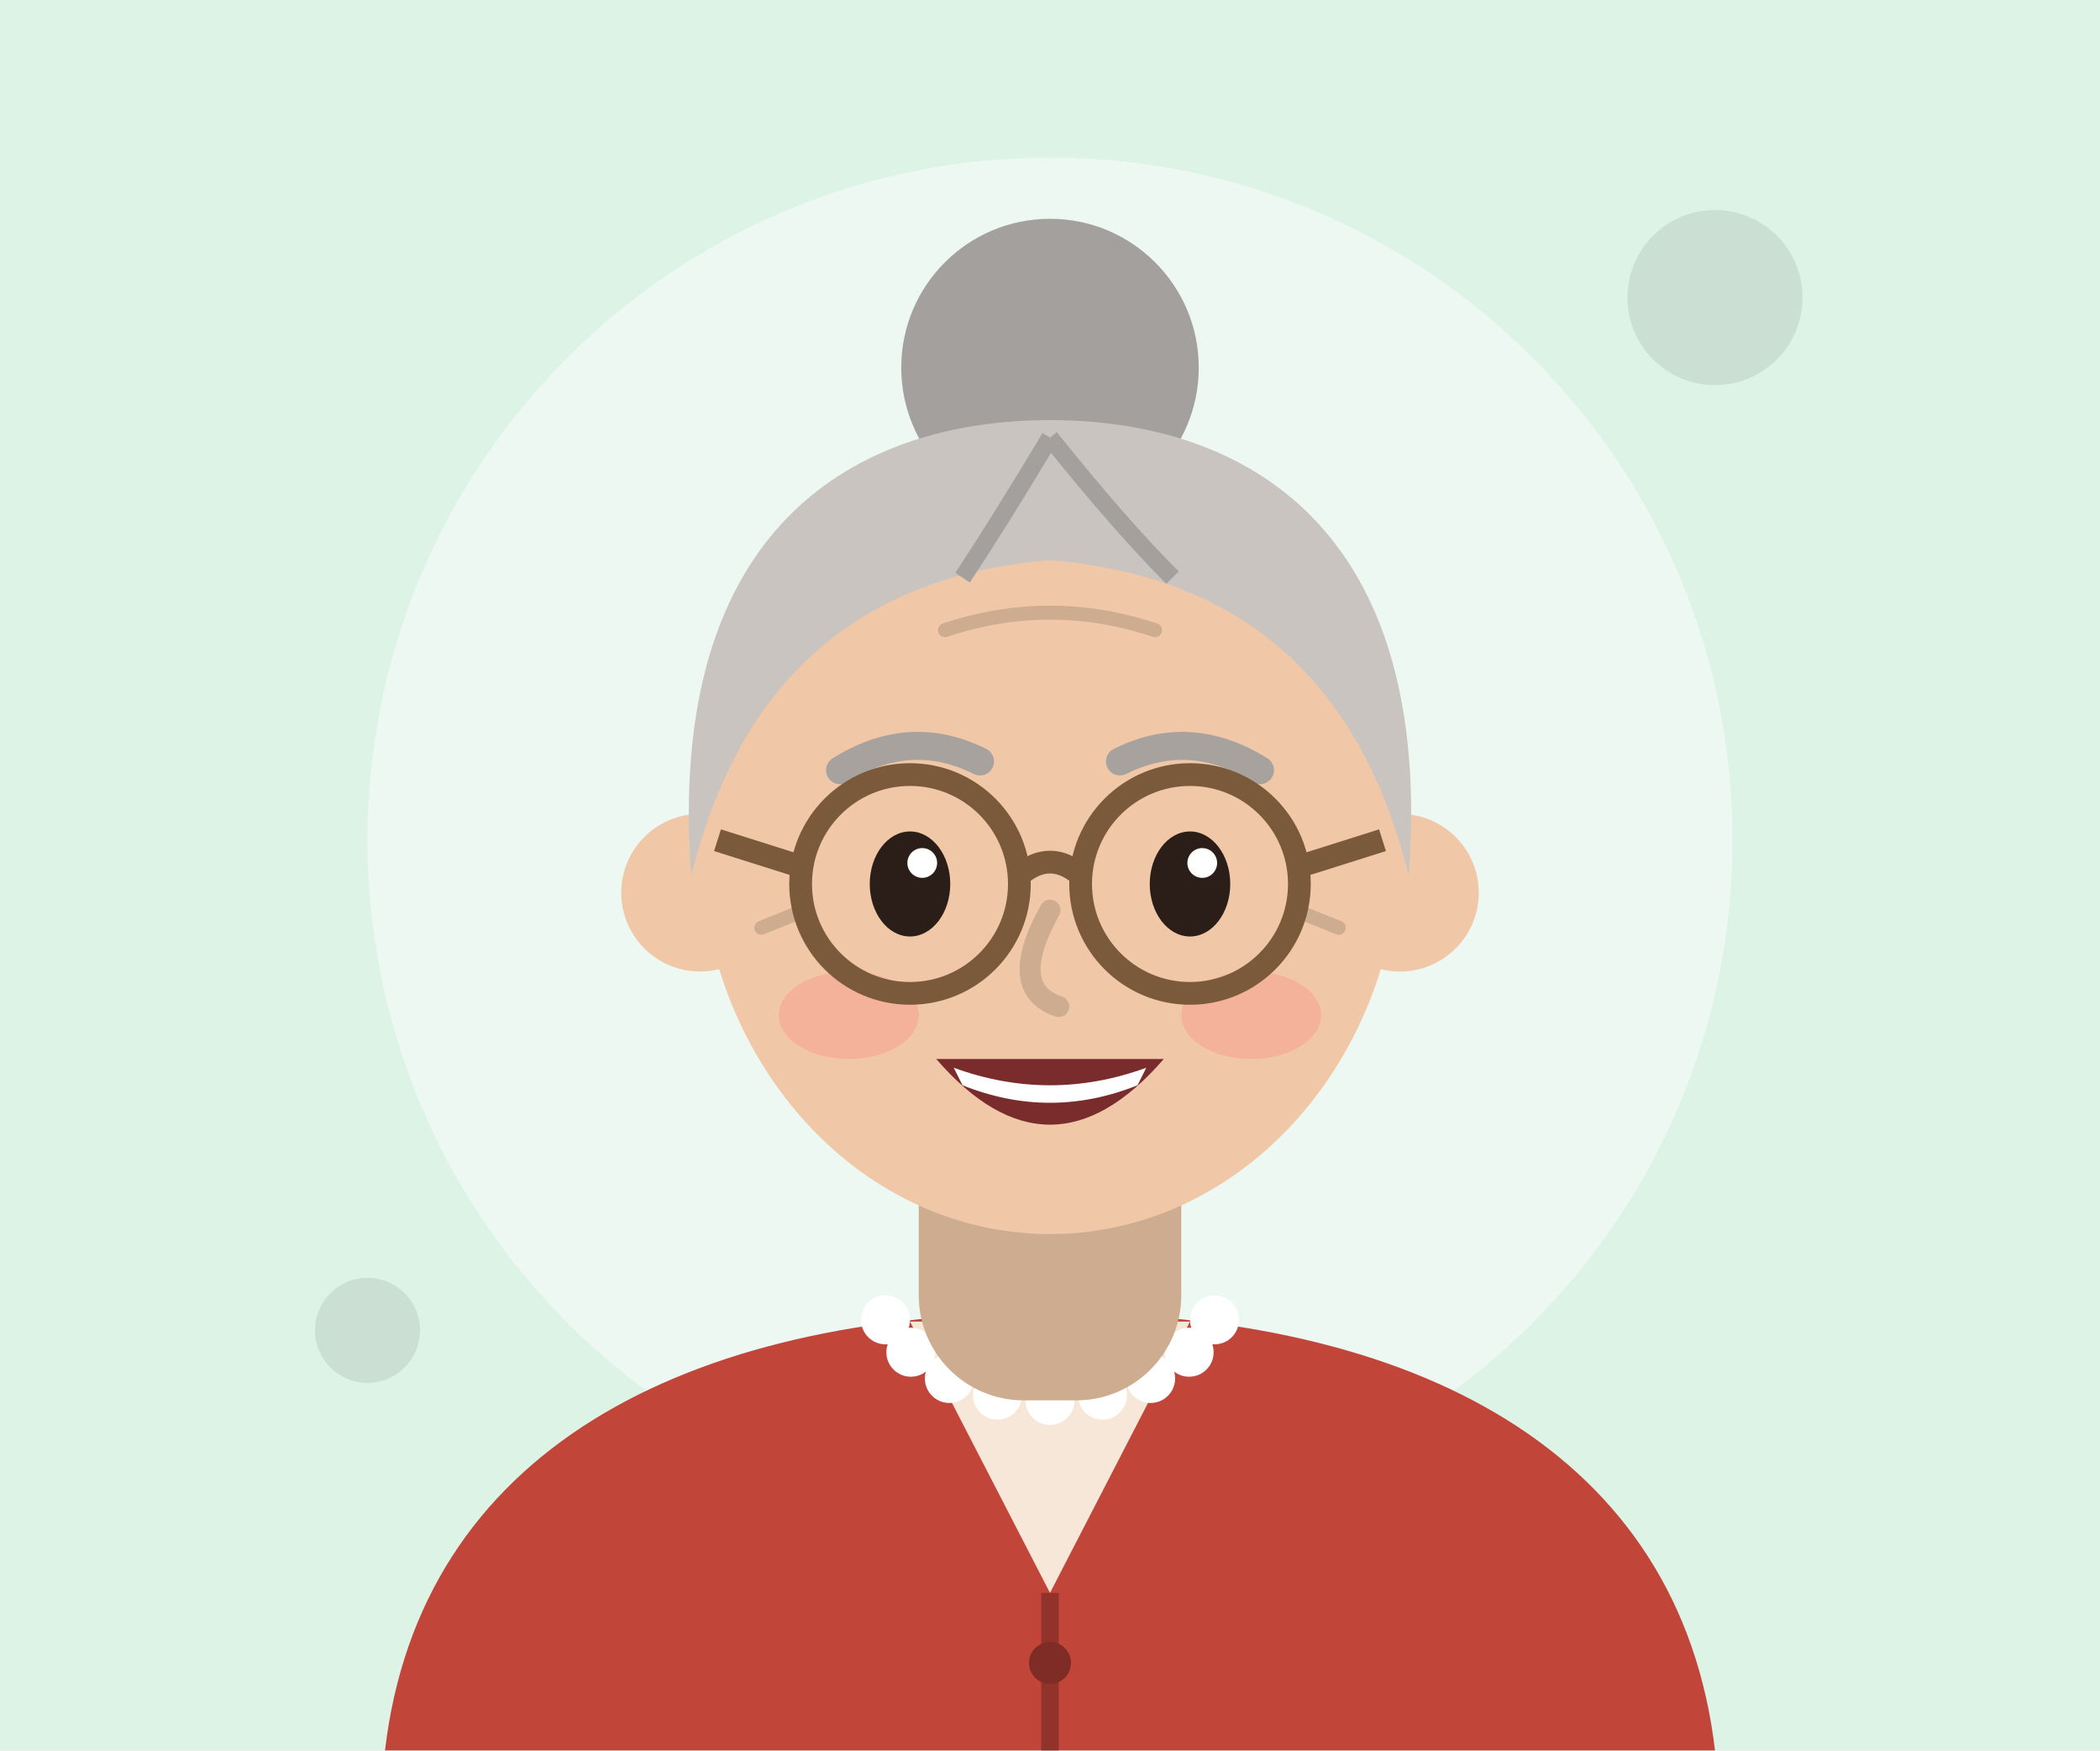
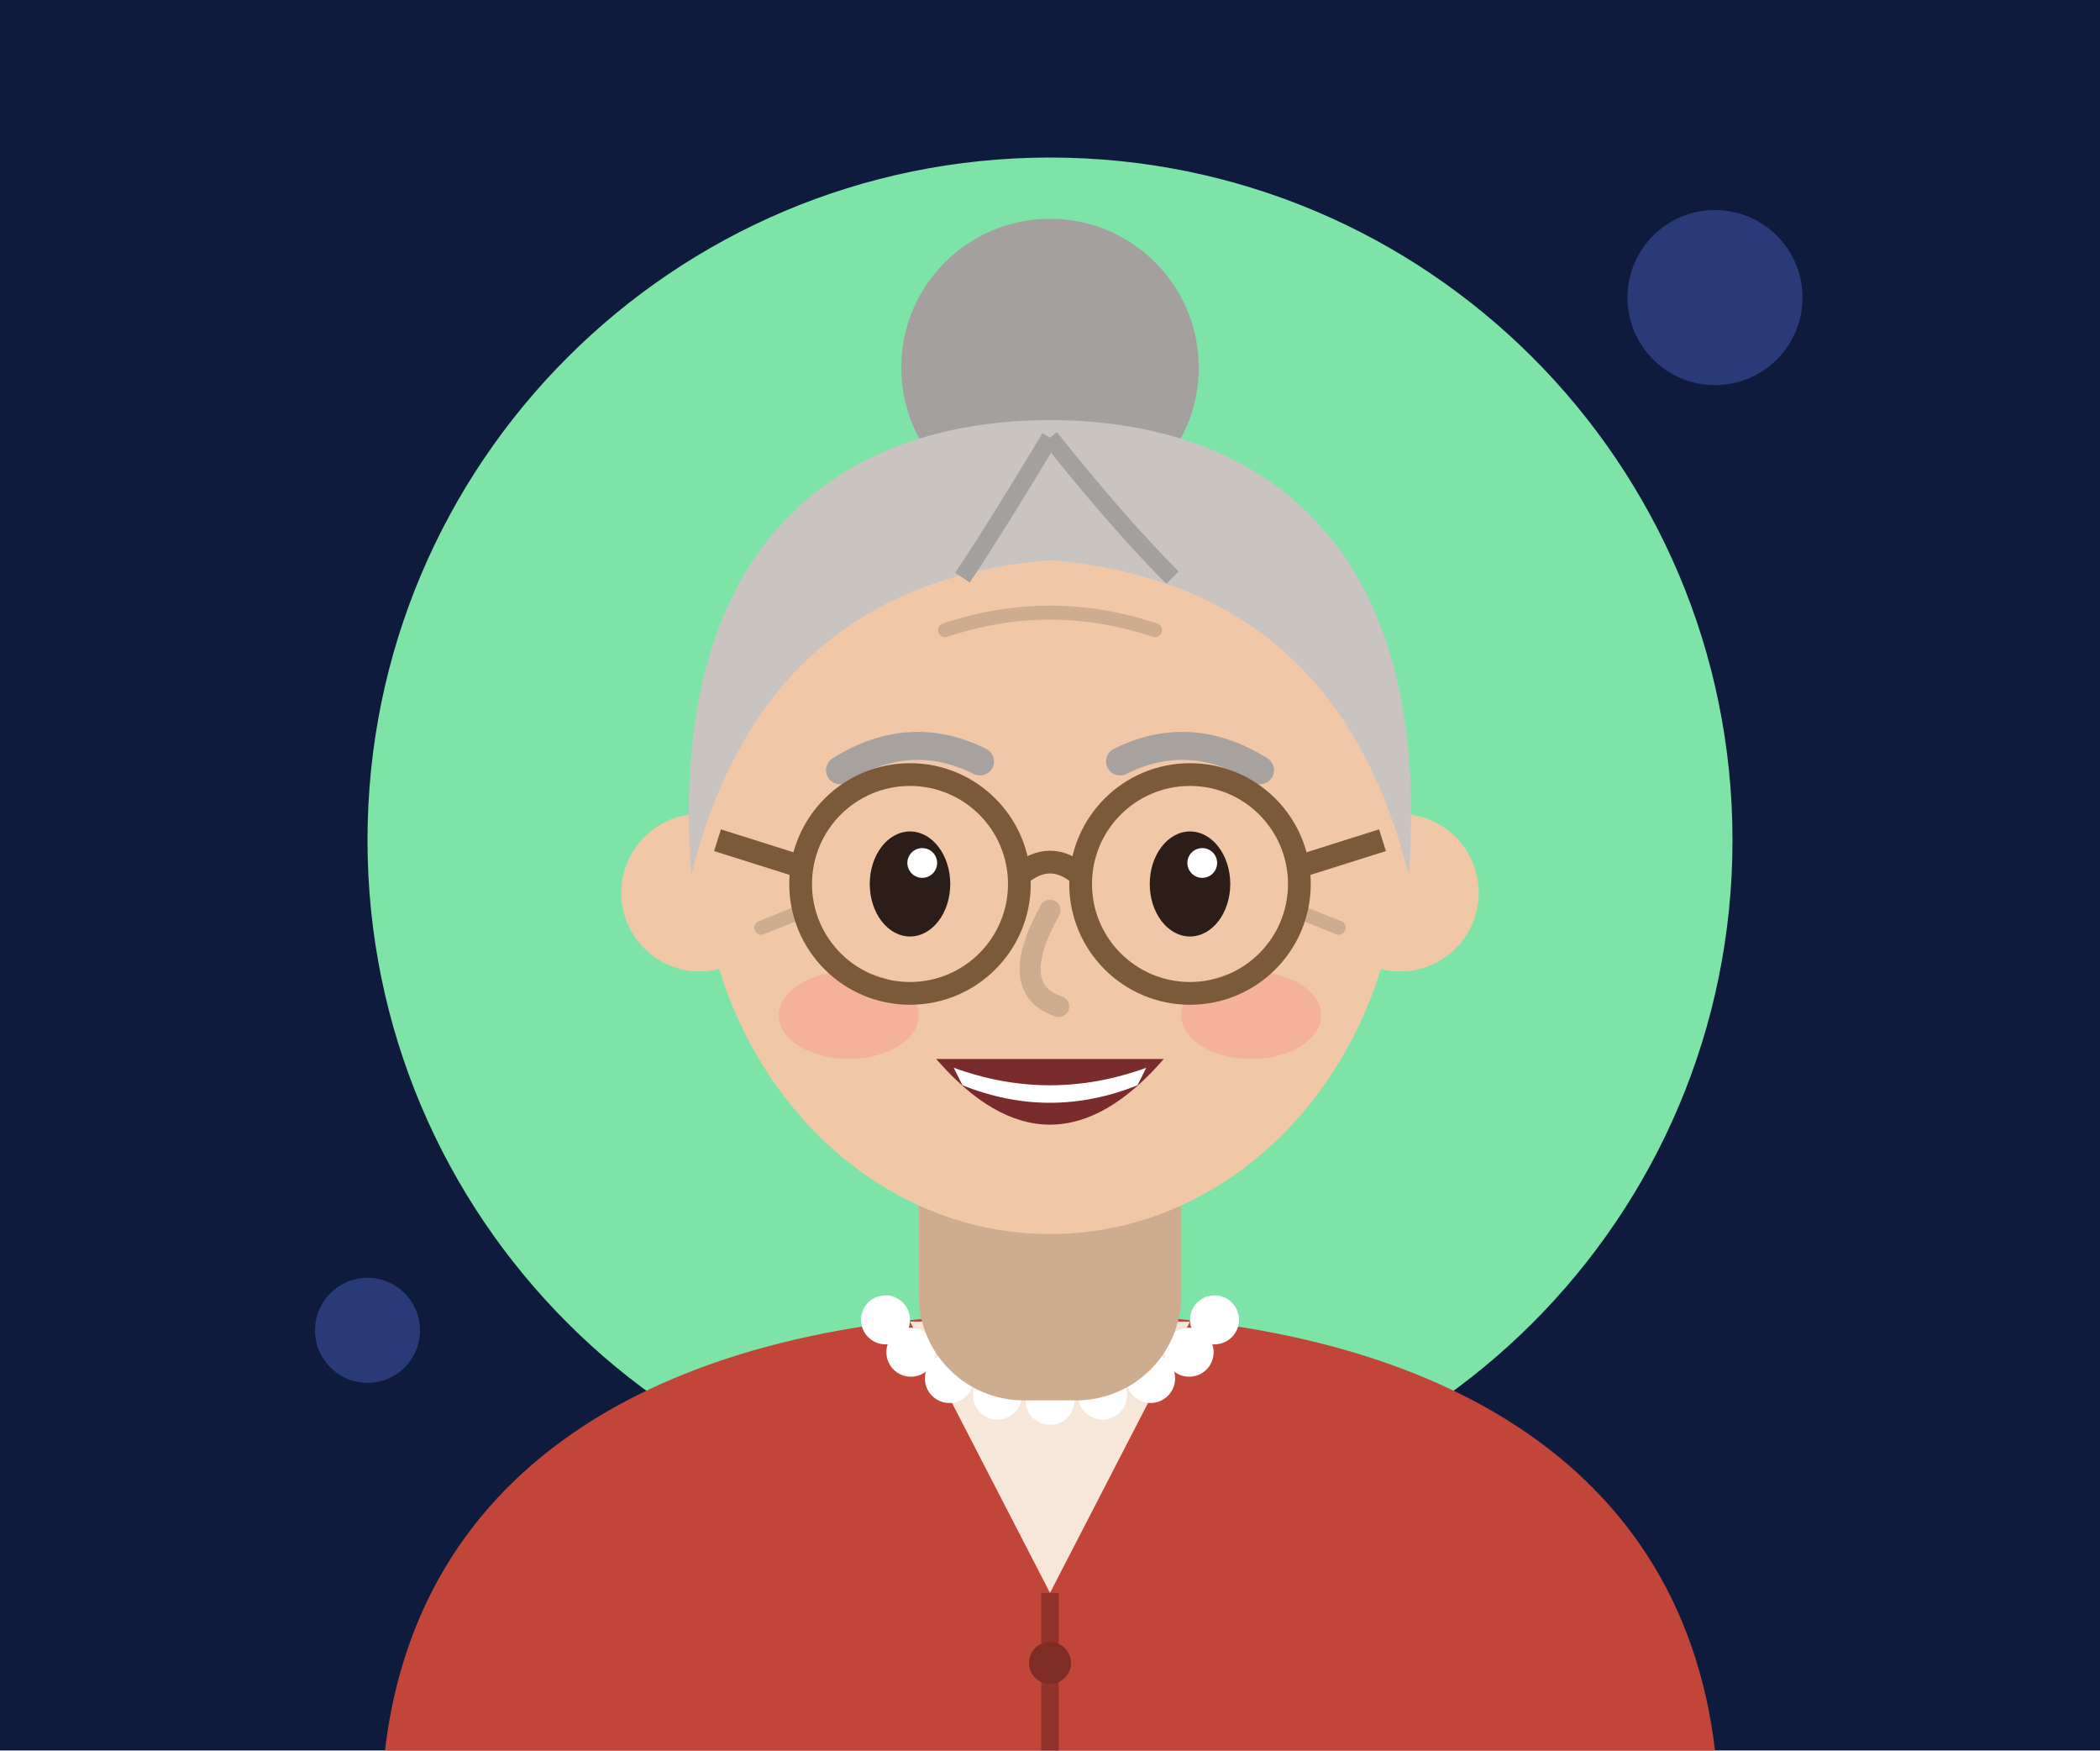
<svg xmlns="http://www.w3.org/2000/svg" viewBox="0 0 240 200" role="img" aria-label="Nonna Rosa">
-   <rect width="240" height="200" fill="#DDF3E6" />
-   <circle cx="120" cy="96" r="78" fill="#ECF8F1" />
-   <circle cx="196" cy="34" r="10" fill="#CBDFD3" />
-   <circle cx="42" cy="152" r="6" fill="#CBDFD3" />
+   <rect width="240" height="200" fill="#0F1B3D" />
+   <circle cx="120" cy="96" r="78" fill="#7DE3A7" />
+   <circle cx="196" cy="34" r="10" fill="#2A3A78" />
+   <circle cx="42" cy="152" r="6" fill="#2A3A78" />
  <circle cx="120" cy="42" r="17" fill="#A4A09D" />
  <path d="M44 200 C48 166 78 150 120 150 C162 150 192 166 196 200 Z" fill="#C2453A" />
  <path d="M104 151 L120 182 L136 151 Z" fill="#F6E7D8" />
  <path d="M120 182 L120 200" stroke="#91332B" stroke-width="2" />
  <circle cx="120" cy="190" r="2.4" fill="#7E2C25" />
  <circle cx="138.8" cy="150.8" r="2.8" fill="#FFFFFF" />
  <circle cx="135.9" cy="154.5" r="2.8" fill="#FFFFFF" />
  <circle cx="131.5" cy="157.5" r="2.8" fill="#FFFFFF" />
  <circle cx="126.0" cy="159.4" r="2.8" fill="#FFFFFF" />
  <circle cx="120.0" cy="160.0" r="2.8" fill="#FFFFFF" />
  <circle cx="114.0" cy="159.4" r="2.8" fill="#FFFFFF" />
  <circle cx="108.5" cy="157.5" r="2.8" fill="#FFFFFF" />
  <circle cx="104.1" cy="154.5" r="2.8" fill="#FFFFFF" />
  <circle cx="101.2" cy="150.8" r="2.8" fill="#FFFFFF" />
  <rect x="105" y="124" width="30" height="36" rx="12" fill="#CEAC90" />
  <circle cx="80" cy="102" r="9" fill="#F0C8A8" />
  <circle cx="160" cy="102" r="9" fill="#F0C8A8" />
  <ellipse cx="120" cy="96" rx="40" ry="45" fill="#F0C8A8" />
  <ellipse cx="97" cy="116" rx="8" ry="5" fill="#FF8A80" opacity=".35" />
  <ellipse cx="143" cy="116" rx="8" ry="5" fill="#FF8A80" opacity=".35" />
  <ellipse cx="104" cy="101" rx="4.6" ry="6" fill="#2B1D17" />
  <circle cx="105.4" cy="98.6" r="1.7" fill="#FFFFFF" />
  <ellipse cx="136" cy="101" rx="4.6" ry="6" fill="#2B1D17" />
  <circle cx="137.4" cy="98.6" r="1.7" fill="#FFFFFF" />
  <path d="M96 88 Q104 83 112 87" stroke="#A8A29E" stroke-width="3.2" fill="none" stroke-linecap="round" />
  <path d="M128 87 Q136 83 144 88" stroke="#A8A29E" stroke-width="3.2" fill="none" stroke-linecap="round" />
  <path d="M120 104 Q115 113 121 115" stroke="#CEAC90" stroke-width="2.4" fill="none" stroke-linecap="round" />
  <path d="M92 104 l-5 2 M92 99 l-5 -1 M148 104 l5 2 M148 99 l5 -1 M108 72 q12 -4 24 0" stroke="#CEAC90" stroke-width="1.6" fill="none" stroke-linecap="round" />
  <path d="M107 121 Q120 136 133 121 Z" fill="#7A2B2B" />
  <path d="M109 122 Q120 126 131 122 L130 124 Q120 128 110 124 Z" fill="#FFFFFF" />
  <path d="M79 100 C76 60 98 48 120 48 C142 48 164 60 161 100 C156 80 144 66 120 64 C96 66 84 80 79 100 Z" fill="#C9C4C0" />
  <path d="M120 50 Q114 60 110 66 M120 50 Q128 60 134 66" stroke="#A4A09D" stroke-width="2" fill="none" />
  <g fill="none" stroke="#7A5A3A" stroke-width="2.6">
    <circle cx="104" cy="101" r="12.5" />
    <circle cx="136" cy="101" r="12.5" />
    <path d="M116.5 100 Q120 97 123.5 100 M91.5 99 L82 96 M148.5 99 L158 96" />
  </g>
</svg>
